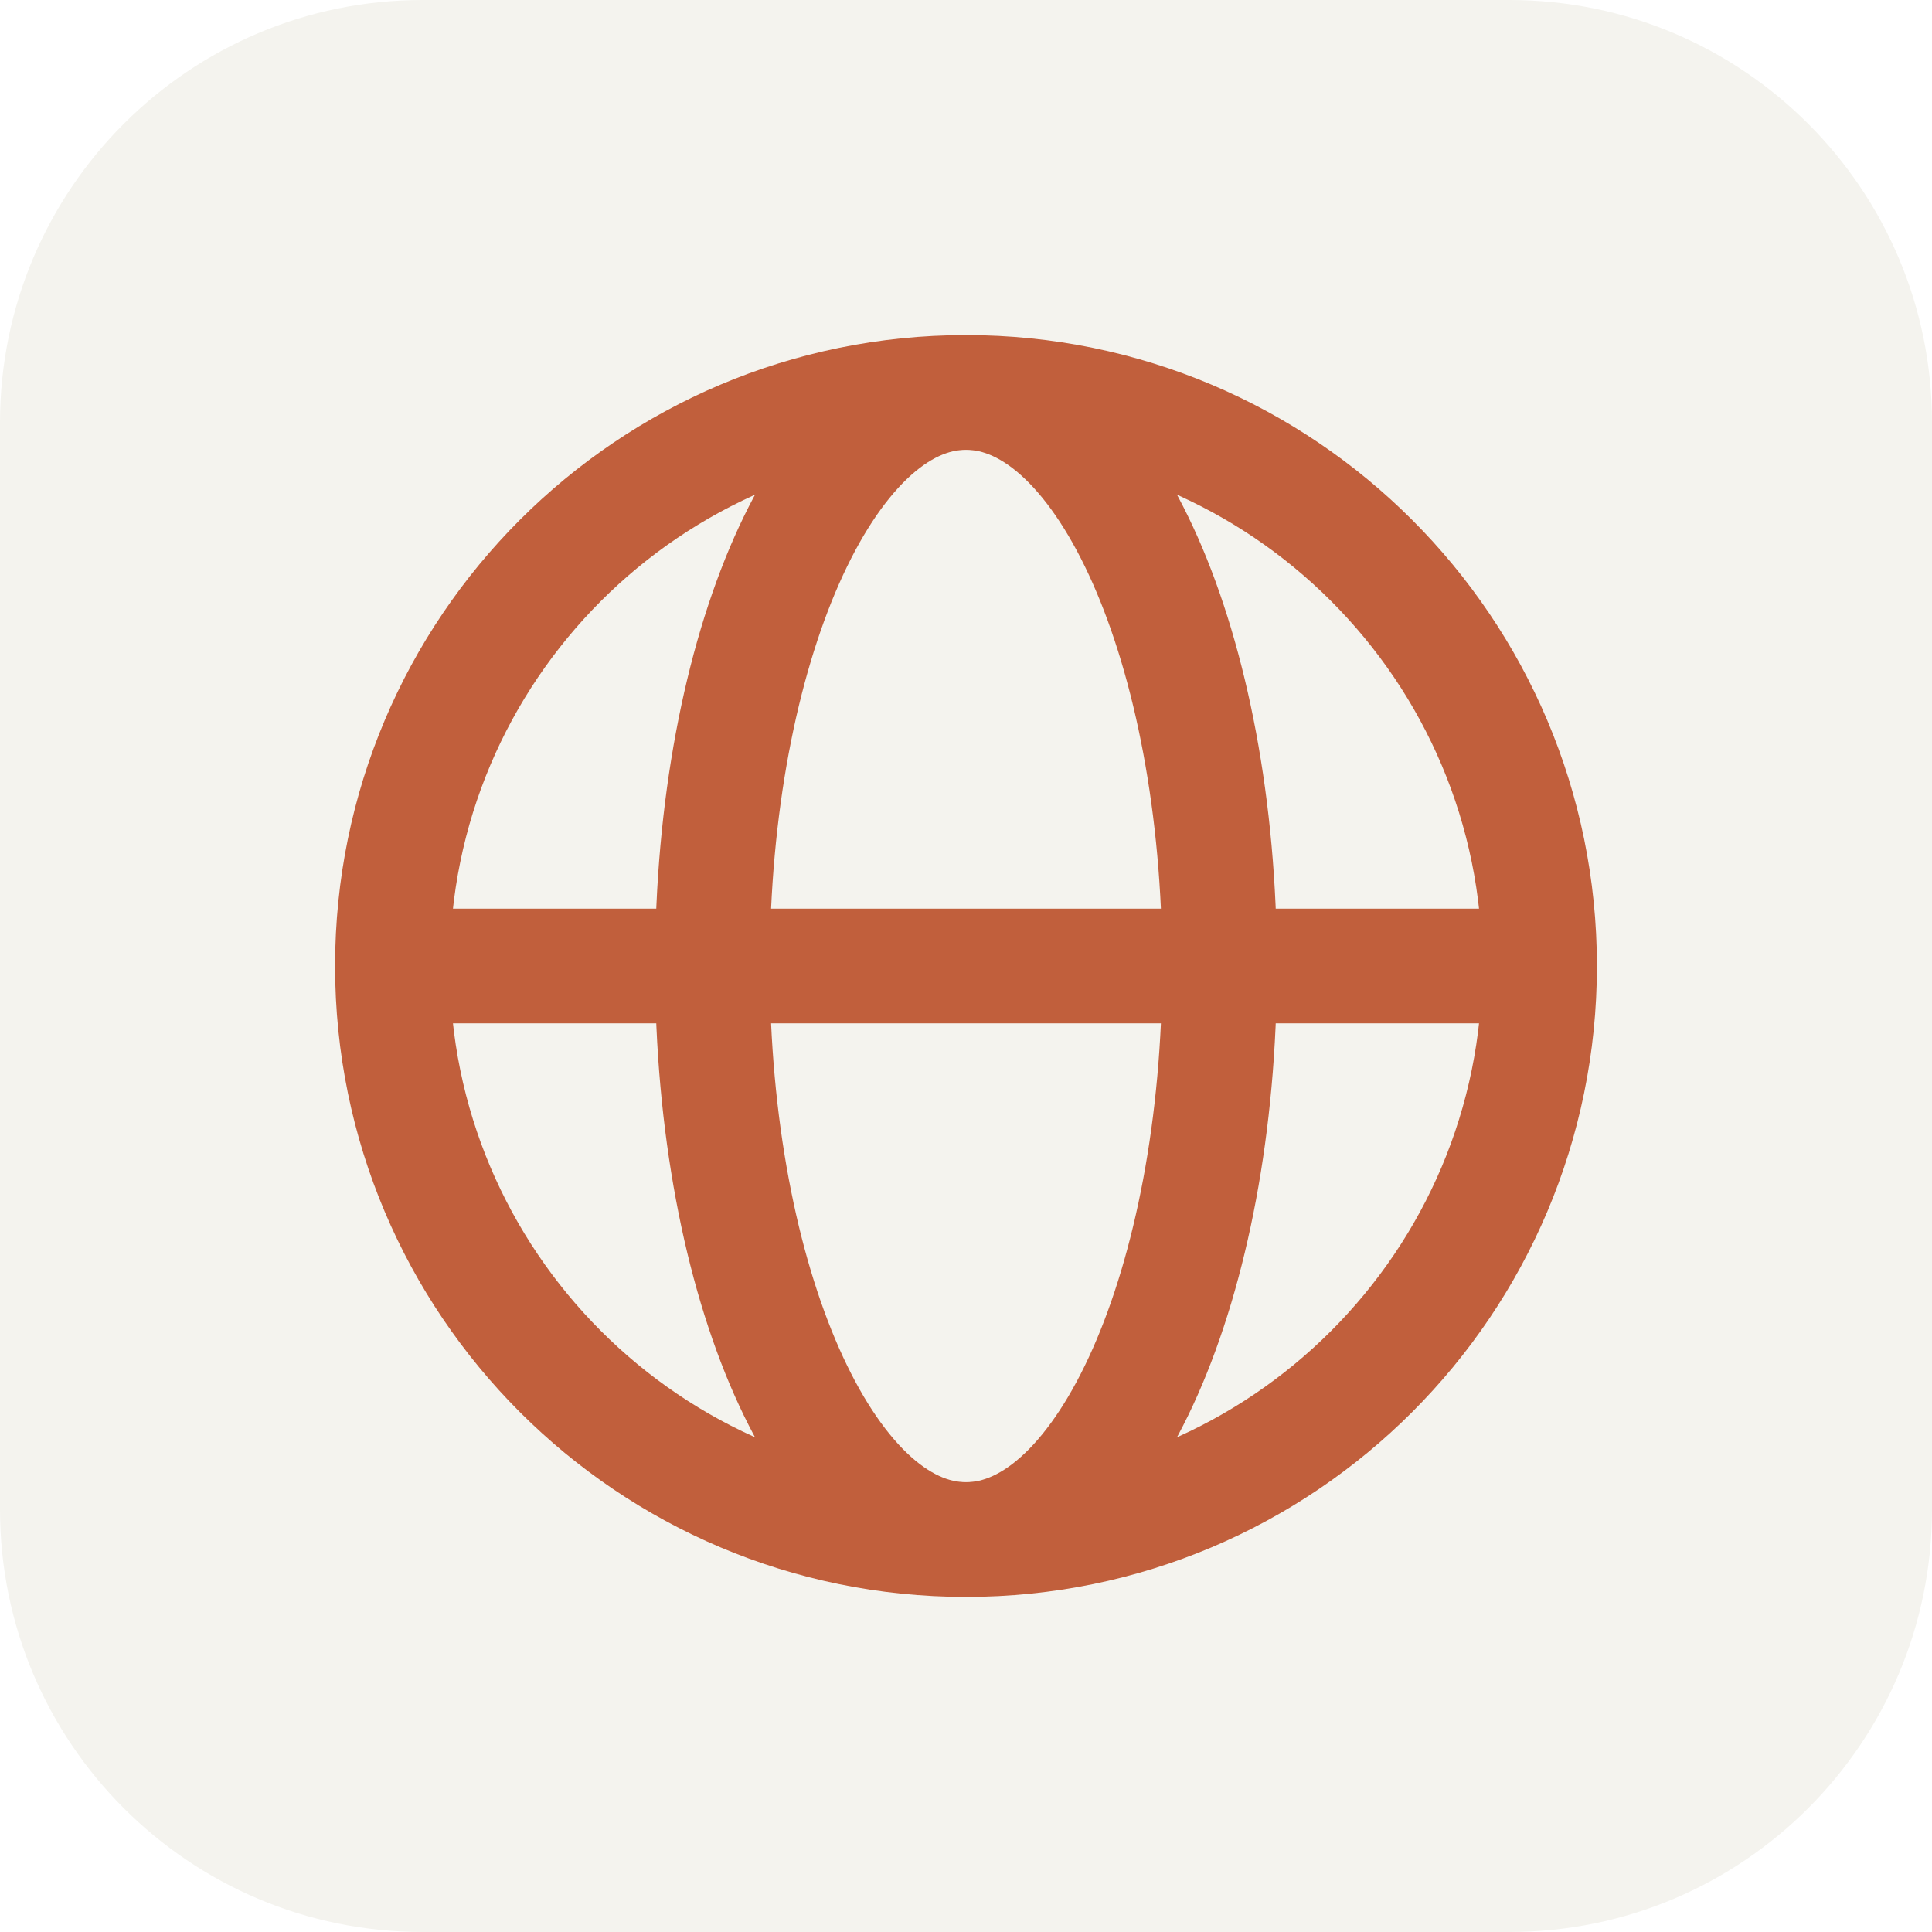
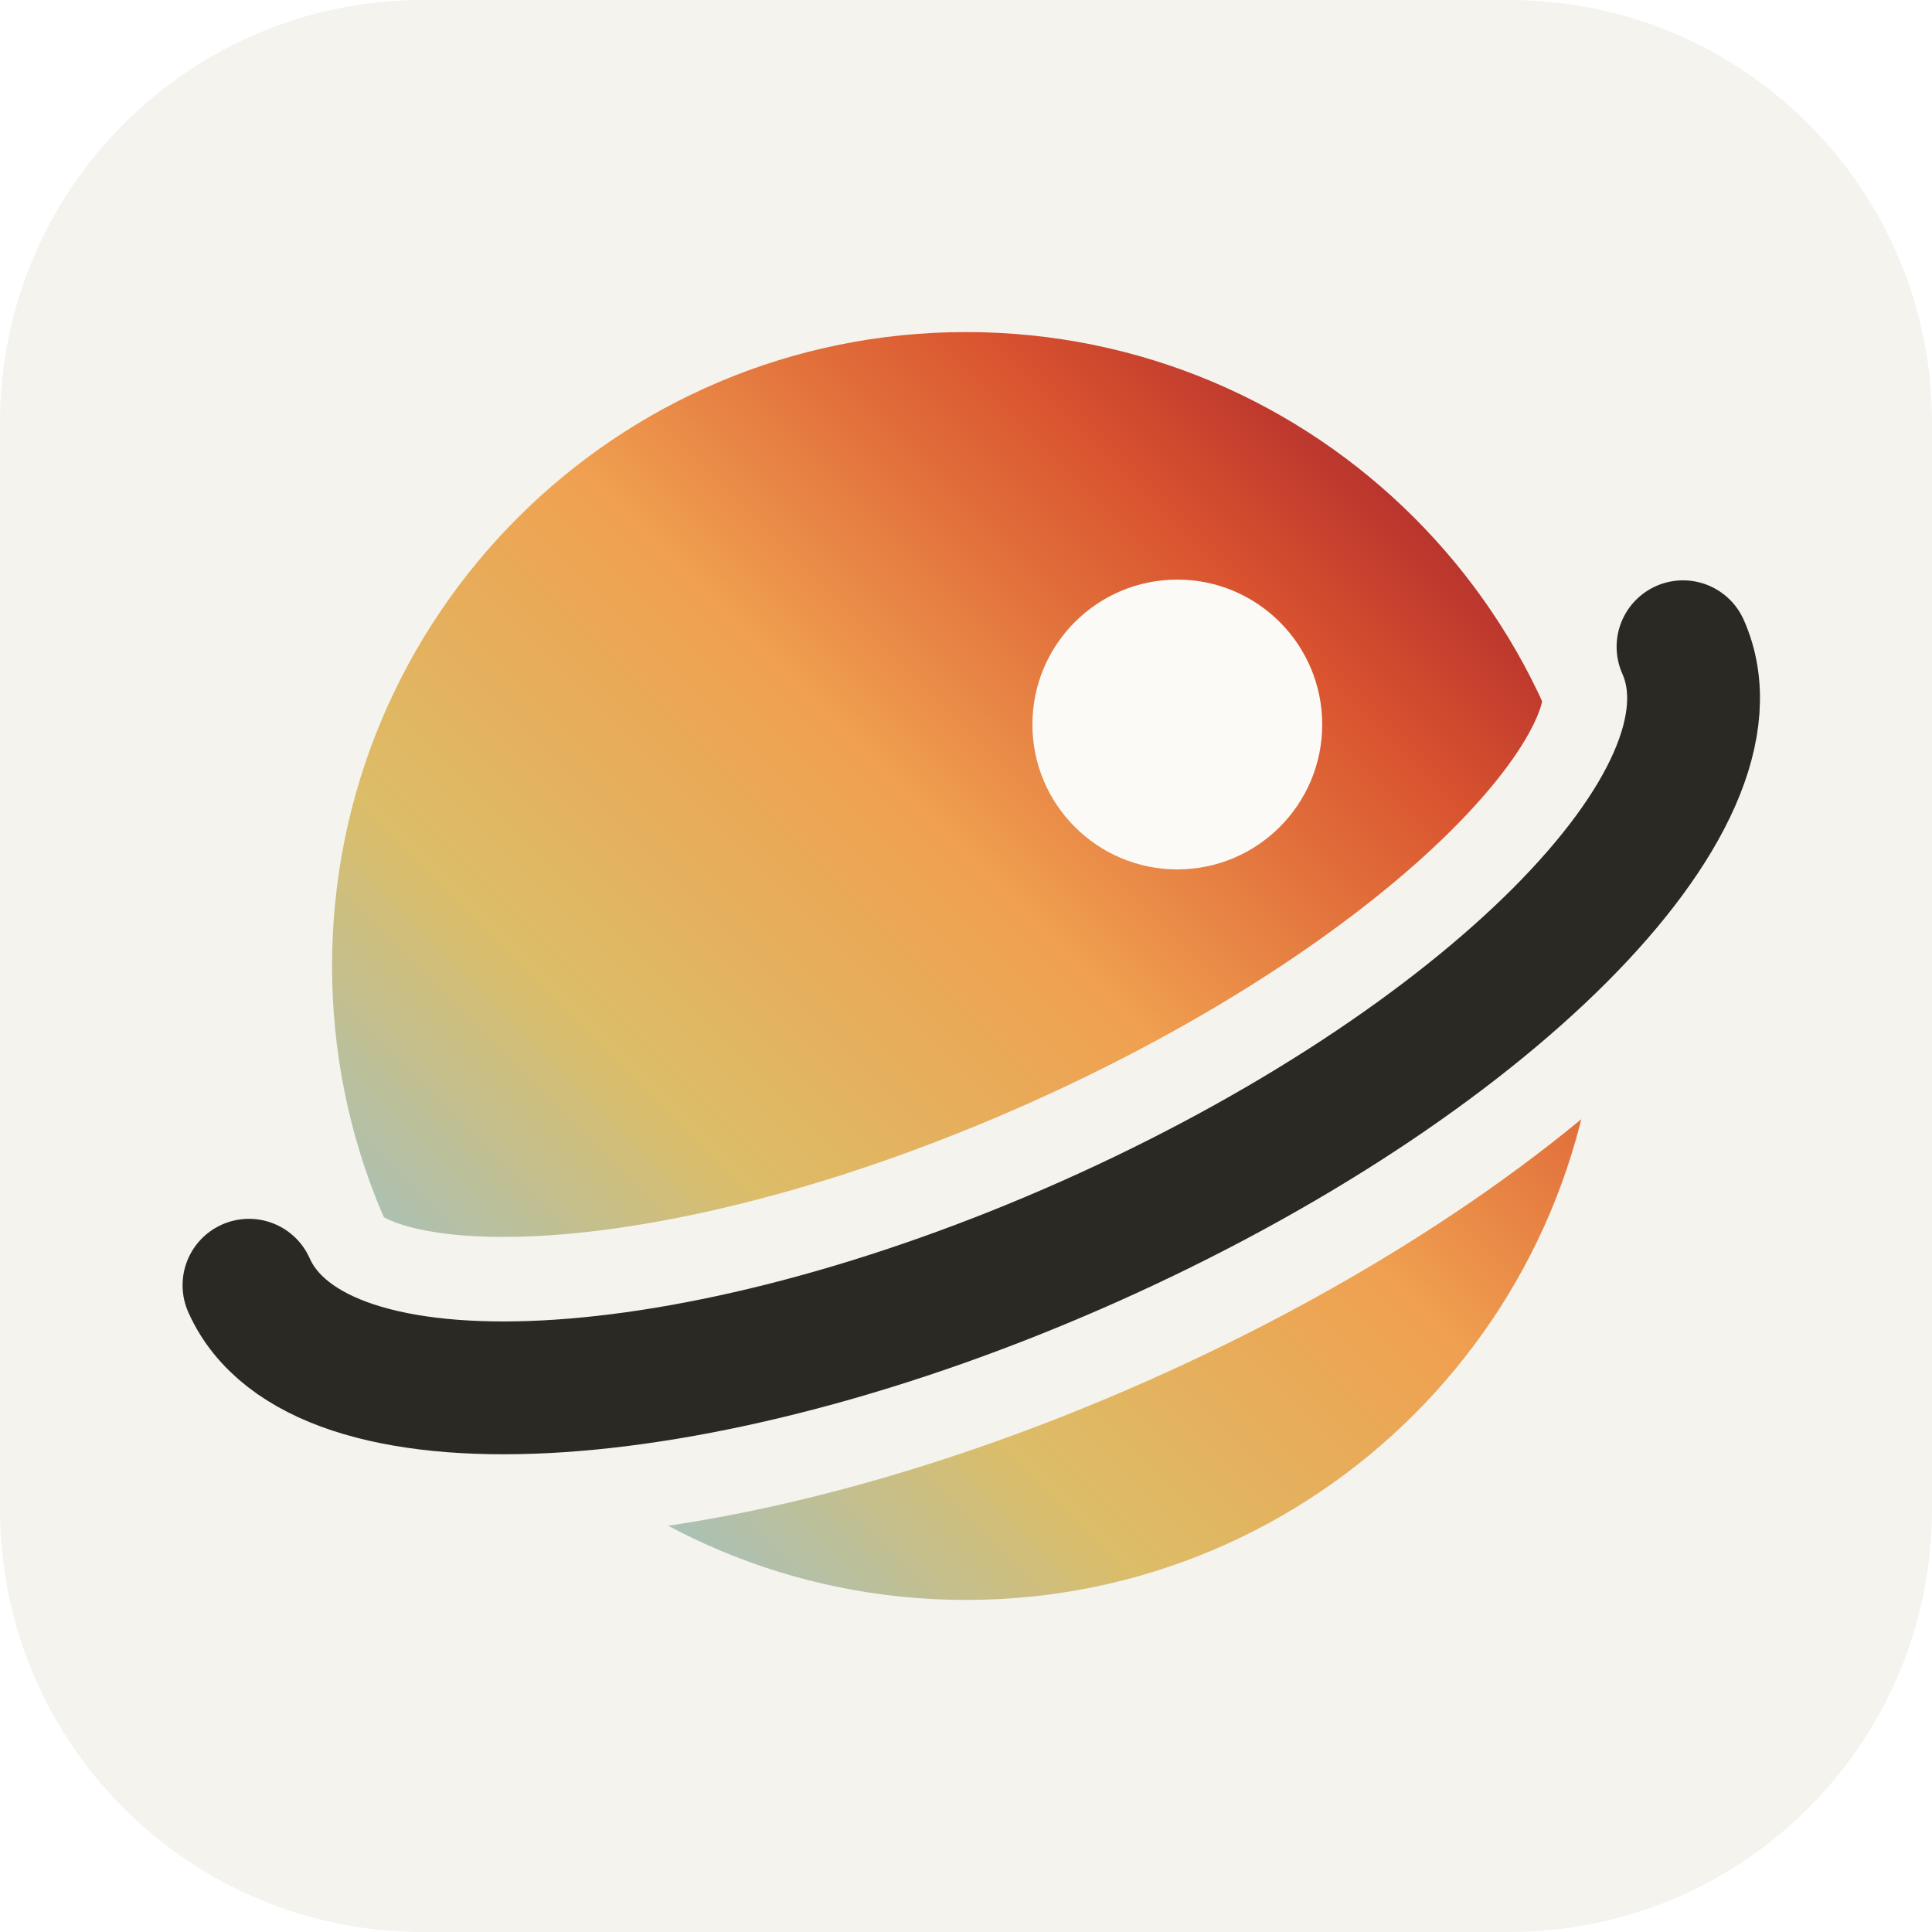
<svg xmlns="http://www.w3.org/2000/svg" viewBox="0 0 32 32">
+   <defs>
+     <linearGradient id="h" x1="7" y1="25" x2="25" y2="7" gradientUnits="userSpaceOnUse">
+       <stop offset="0" stop-color="#8fc3e0" />
+       <stop offset="0.3" stop-color="#dcbd68" />
+       <stop offset="0.55" stop-color="#f0a050" />
+       <stop offset="0.8" stop-color="#d9532f" />
+       <stop offset="1" stop-color="#a11d2b" />
+     </linearGradient>
+   </defs>
  <rect width="32" height="32" rx="7" fill="#F4F3EE" />
-   <g fill="none" stroke="#C15F3C" stroke-width="1.9" stroke-linecap="round">
-     <circle cx="16" cy="16" r="9.5" />
-     <path d="M6.5 16h19" />
-     <ellipse cx="16" cy="16" rx="4.2" ry="9.5" />
+   <circle cx="16" cy="16" r="10.5" fill="url(#h)" />
+   <circle cx="19.5" cy="12" r="2.4" fill="#FBFAF7" />
+   <g transform="rotate(-24 16 16)" fill="none" stroke-linecap="round">
+     <path d="M3 16a13 5 0 0 0 26 0" stroke="#F4F3EE" stroke-width="5" />
+     <path d="M3 16a13 5 0 0 0 26 0" stroke="#2B2924" stroke-width="2.2" />
  </g>
</svg>
